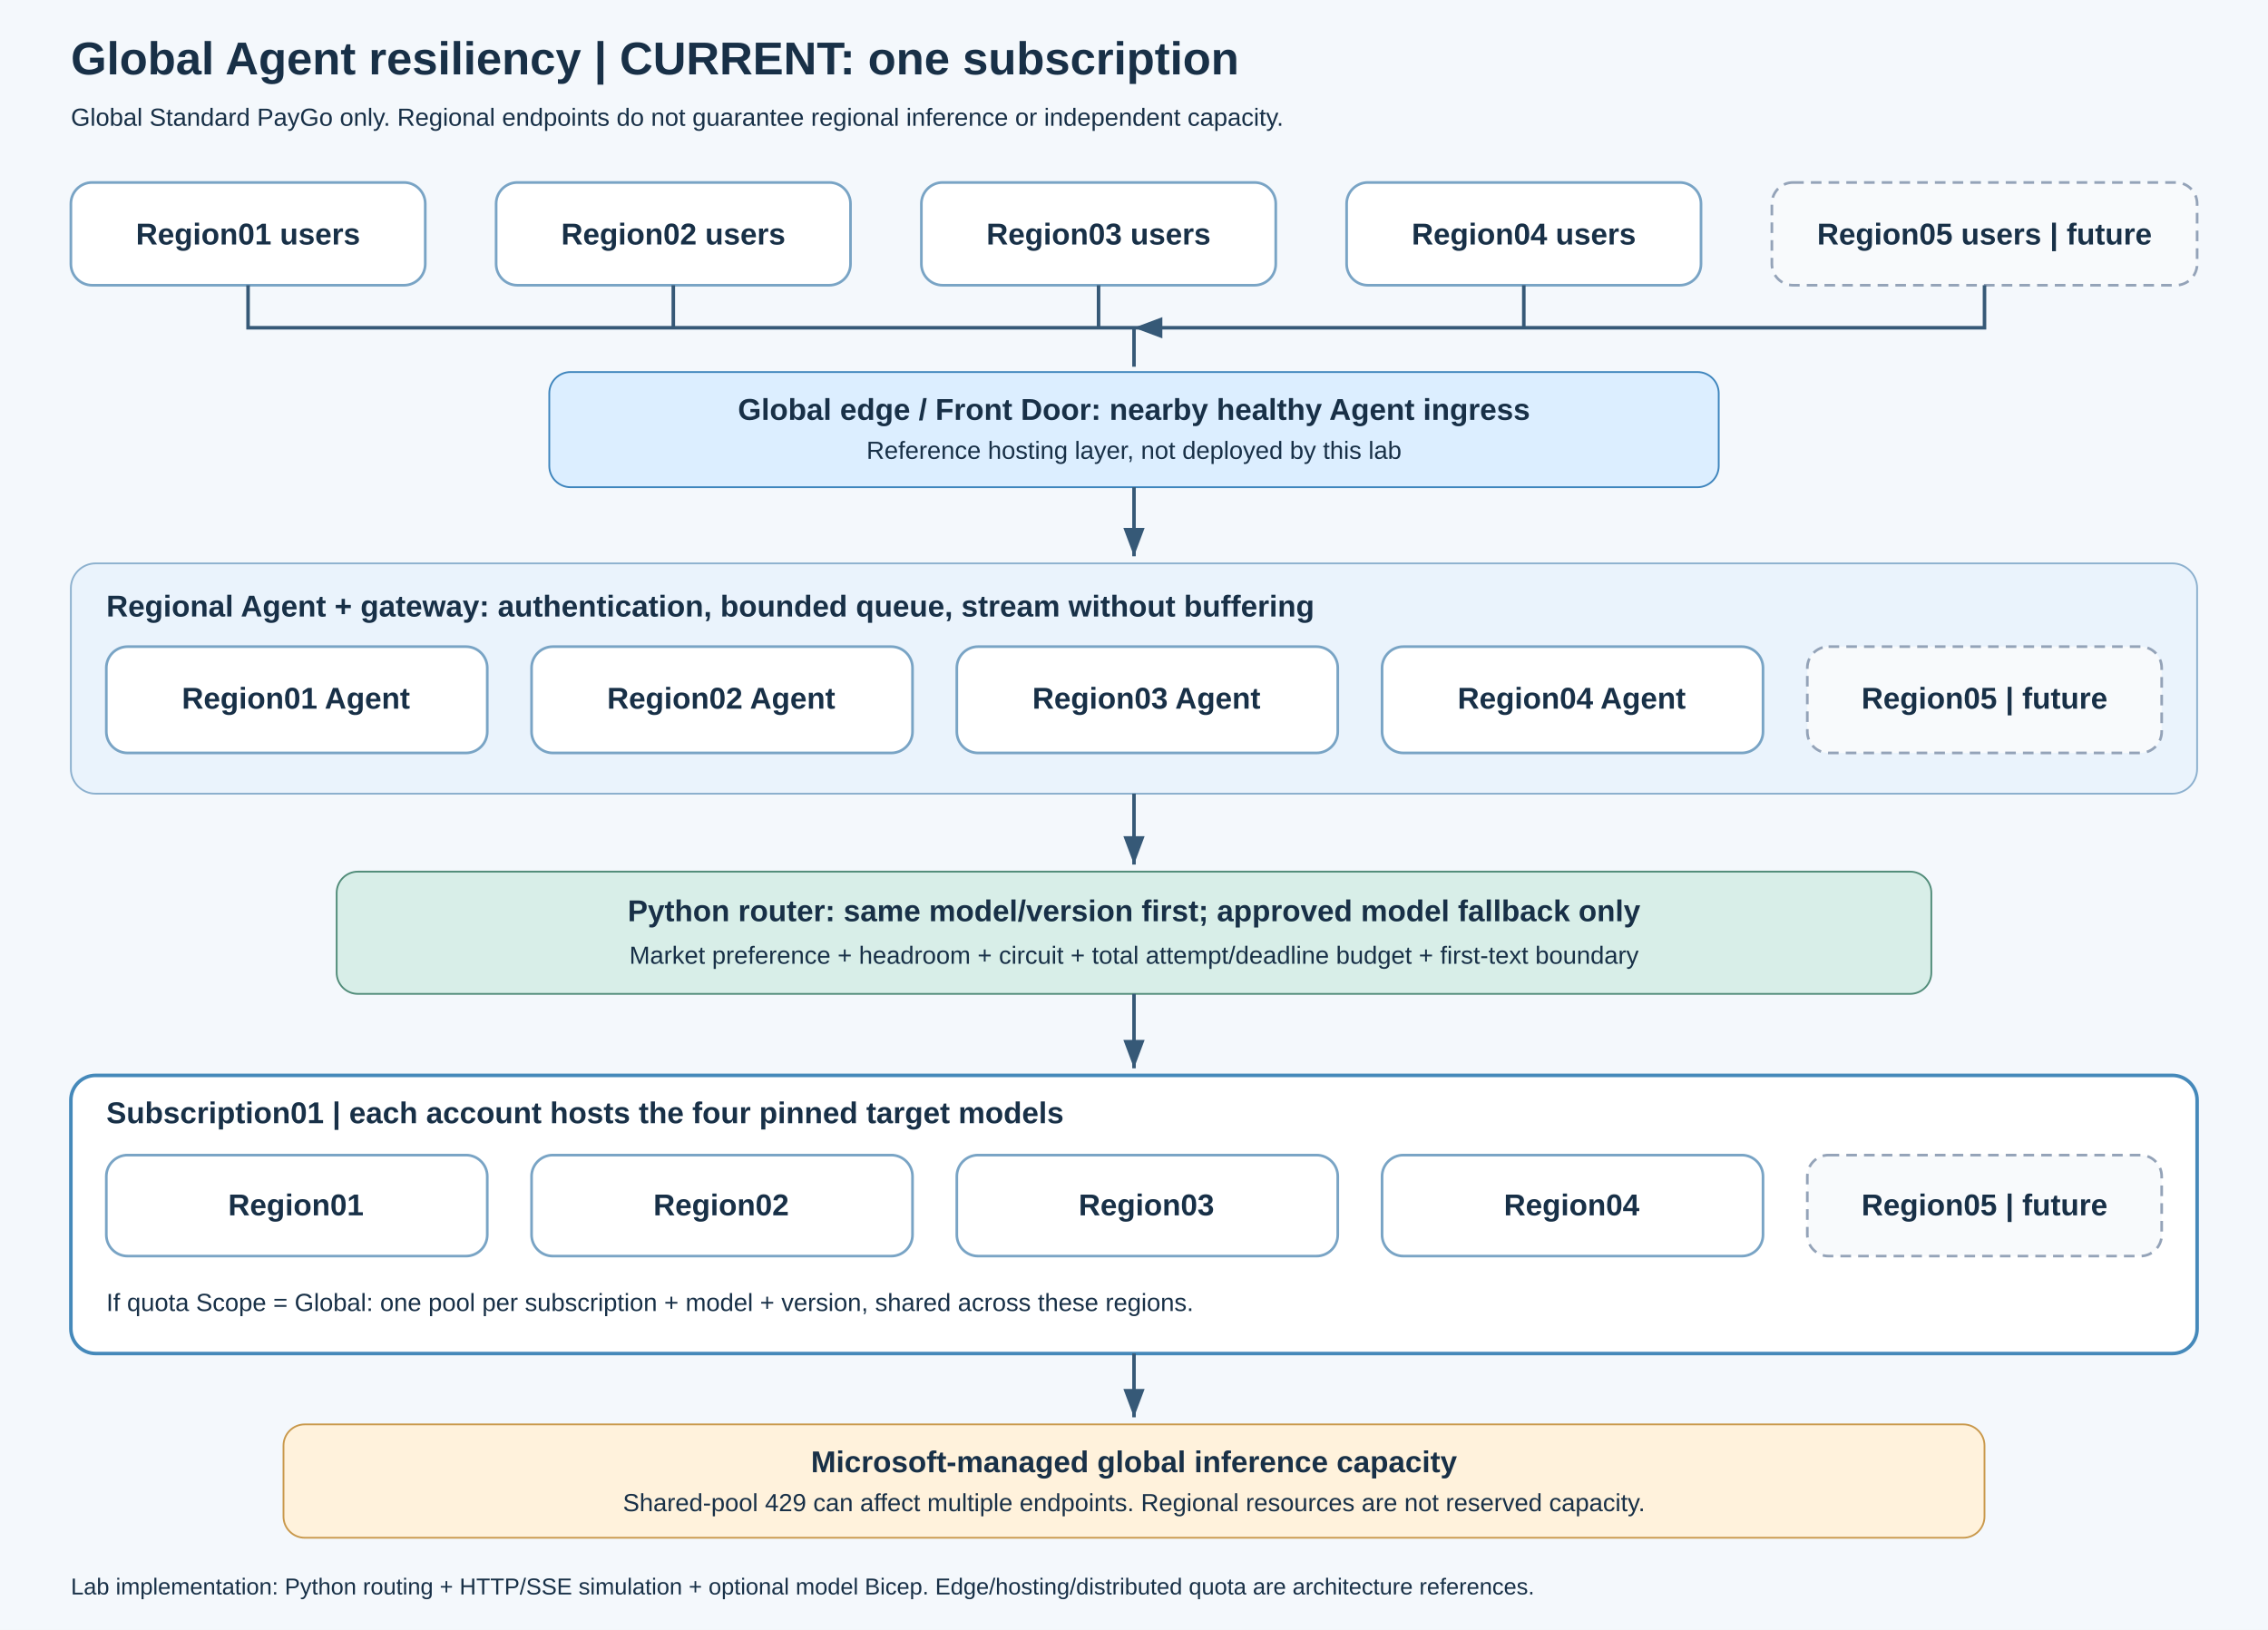
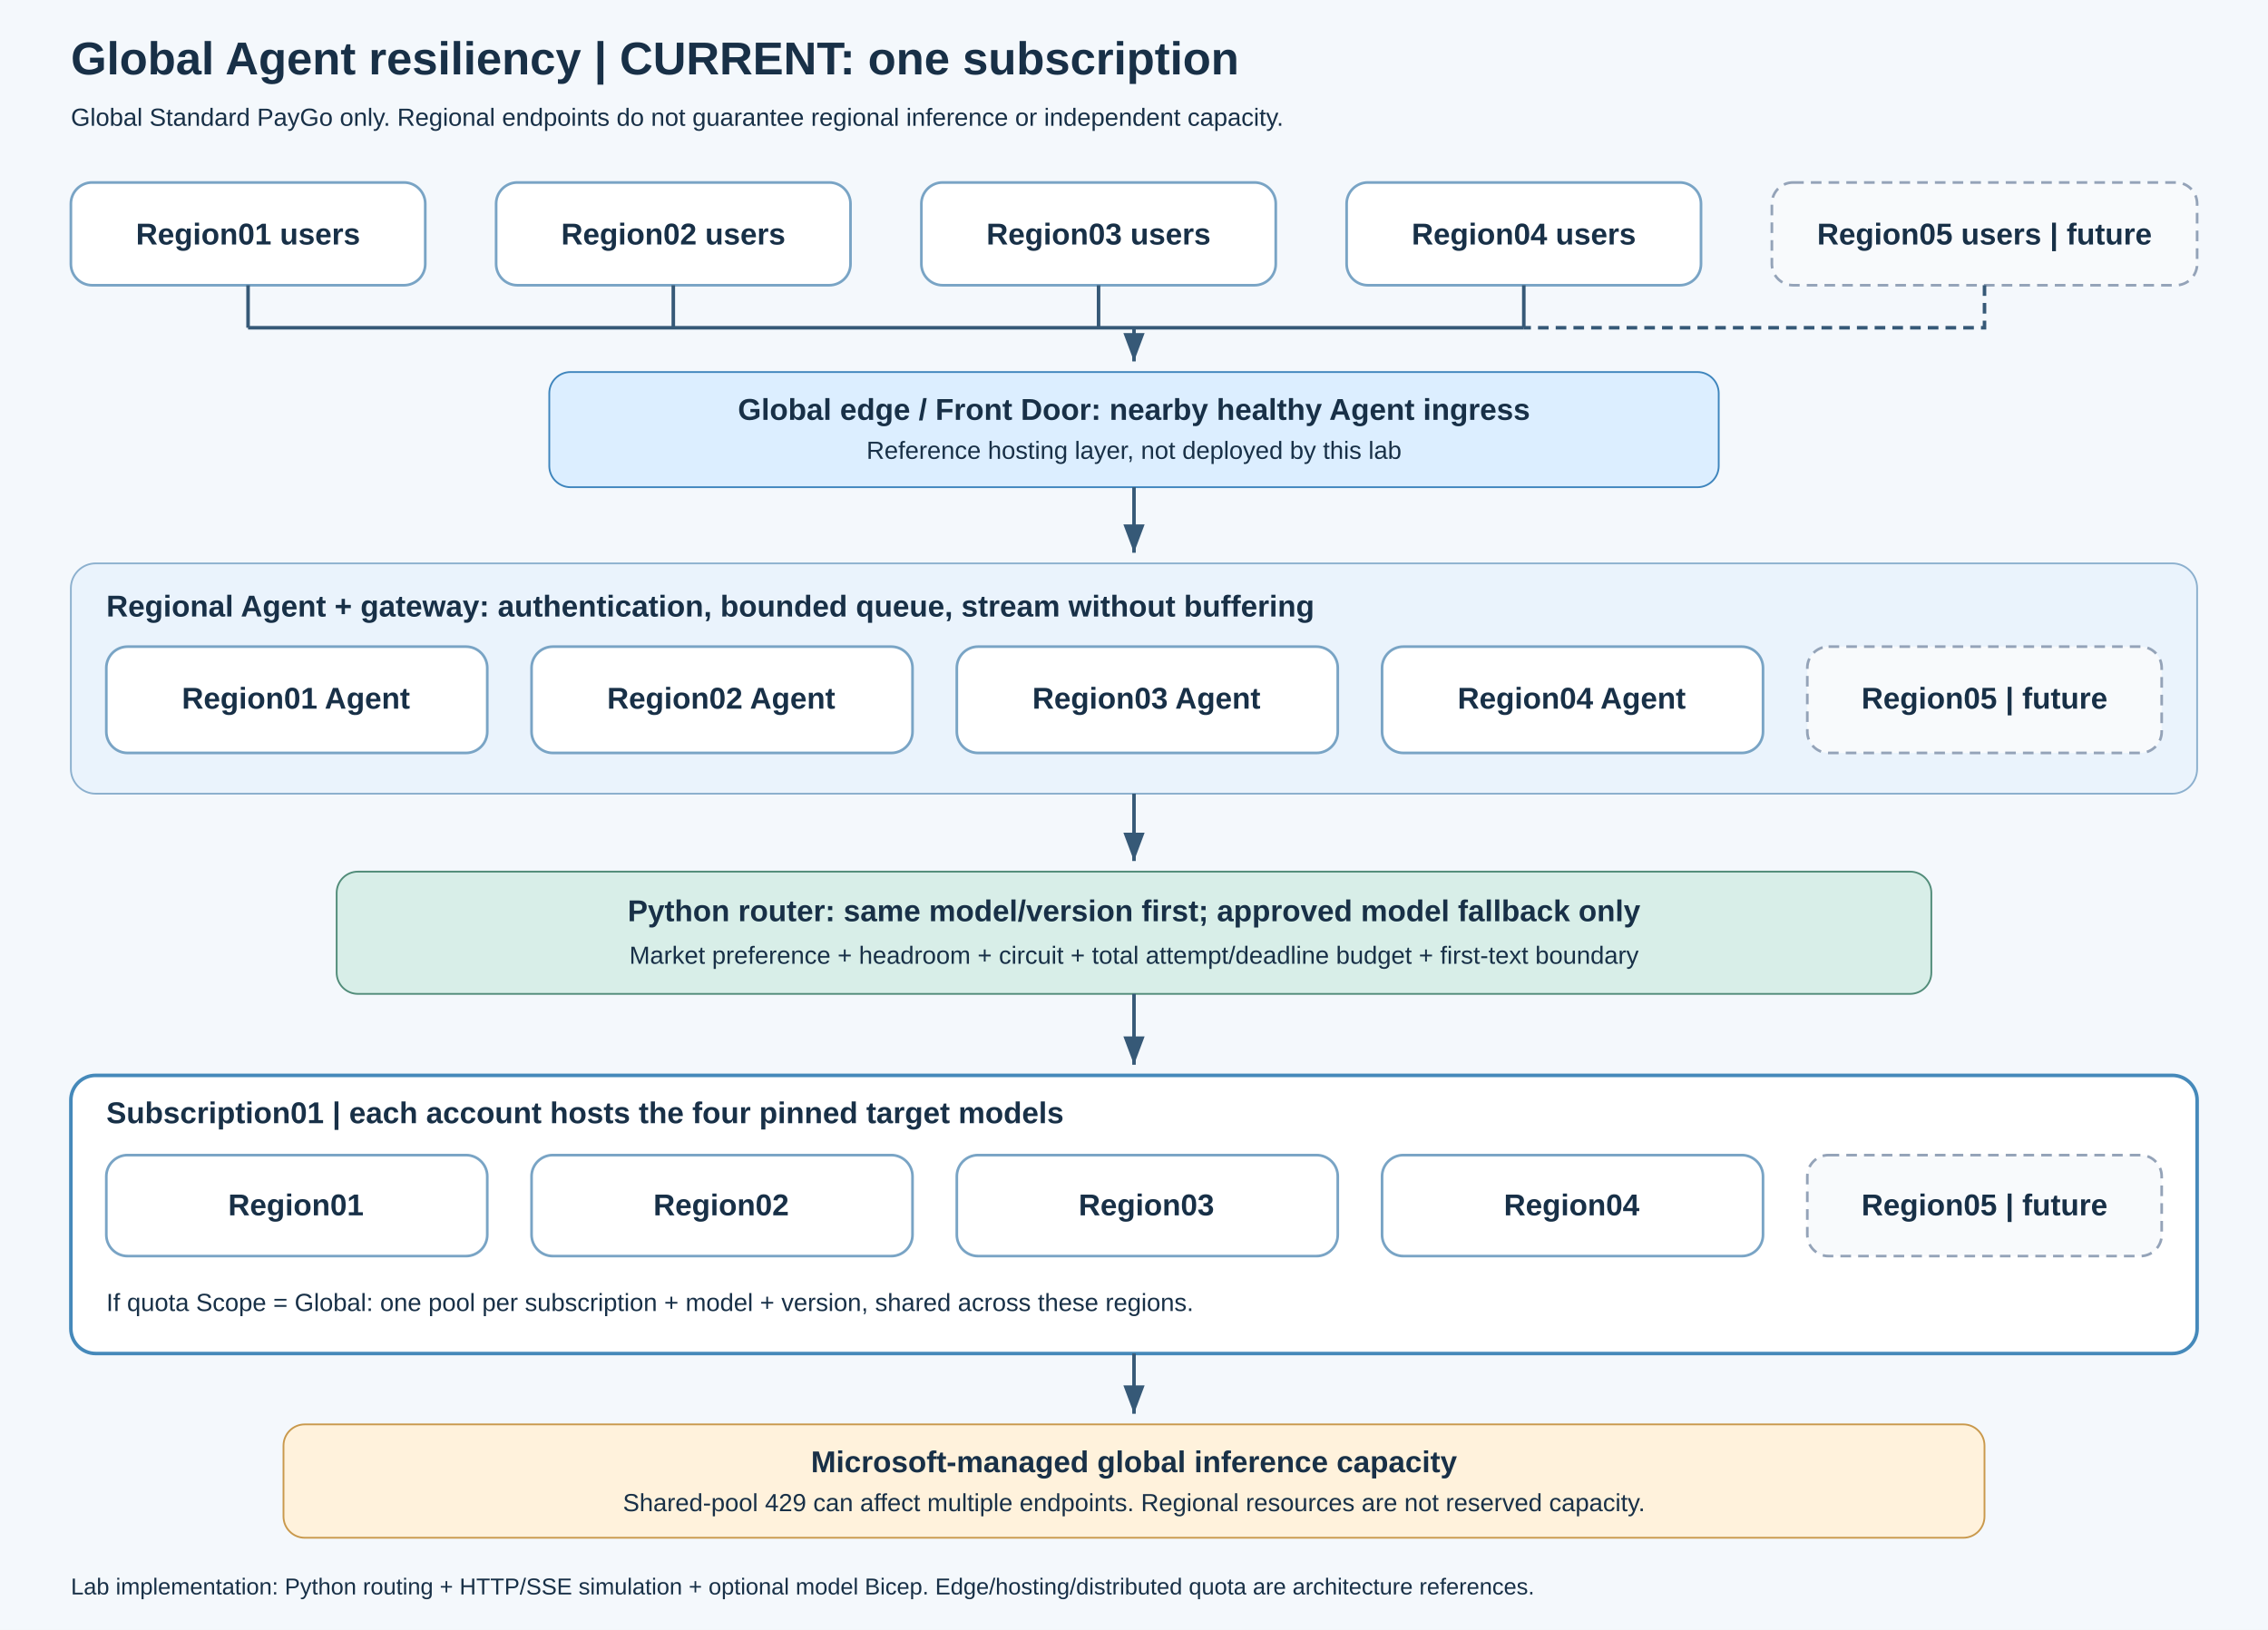
<svg xmlns="http://www.w3.org/2000/svg" width="1280" height="920" viewBox="0 0 1280 920" role="img" aria-labelledby="title desc">
  <defs>
    <marker id="arrow" markerWidth="10" markerHeight="10" refX="8" refY="3" orient="auto">
      <path d="M0 0L8 3L0 6Z" fill="#365977" />
    </marker>
    <style>
      text{font-family:Segoe UI,Arial,sans-serif;fill:#183047} .heading{font-size:26px;font-weight:700}
      .label{font-size:17px;font-weight:600} .note{font-size:14px} .small{font-size:13px}
      .box{fill:#fff;stroke:#79a4c5;stroke-width:1.5;rx:12}
      .future{fill:#f8fafc;stroke:#94a3b8;stroke-width:1.5;stroke-dasharray:6 4;rx:12}
      .line{fill:none;stroke:#365977;stroke-width:2;marker-end:url(#arrow)}
+       .wire{fill:none;stroke:#365977;stroke-width:2}
+       .future-wire{stroke-dasharray:6 4}
    </style>
  </defs>
  <rect width="1280" height="920" fill="#f4f8fc" />
  <text x="40" y="42" class="heading">Global Agent resiliency | CURRENT: one subscription</text>
  <text x="40" y="71" class="note">Global Standard PayGo only. Regional endpoints do not guarantee regional inference or independent capacity.</text>
  <g text-anchor="middle">
    <rect x="40" y="103" width="200" height="58" class="box" />
    <text x="140" y="138" class="label">Region01 users</text>
    <rect x="280" y="103" width="200" height="58" class="box" />
    <text x="380" y="138" class="label">Region02 users</text>
    <rect x="520" y="103" width="200" height="58" class="box" />
    <text x="620" y="138" class="label">Region03 users</text>
    <rect x="760" y="103" width="200" height="58" class="box" />
    <text x="860" y="138" class="label">Region04 users</text>
    <rect x="1000" y="103" width="240" height="58" class="future" />
    <text x="1120" y="138" class="label">Region05 users | future</text>
  </g>
-   <path d="M140 161V185H640V207M380 161V185M620 161V185M860 161V185H640M1120 161V185H640" class="line" />
-   <rect x="310" y="210" width="660" height="65" rx="12" fill="#dceeff" stroke="#3e85bd" />
+   <path d="M140 161V185M380 161V185M620 161V185M860 161V185M140 185H860" class="wire" />
+   <path d="M1120 161V185H860" class="wire future-wire" />
+   <path d="M640 185V204" class="line" data-target="global-entry" />
+   <rect id="global-entry" x="310" y="210" width="660" height="65" rx="12" fill="#dceeff" stroke="#3e85bd" />
  <text x="640" y="237" text-anchor="middle" class="label">Global edge / Front Door: nearby healthy Agent ingress</text>
  <text x="640" y="259" text-anchor="middle" class="note">Reference hosting layer, not deployed by this lab</text>
-   <path d="M640 275V314" class="line" />
-   <rect x="40" y="318" width="1200" height="130" rx="14" fill="#eaf3fc" stroke="#8cb0ce" />
+   <path d="M640 275V312" class="line" data-target="regional-agents" />
+   <rect id="regional-agents" x="40" y="318" width="1200" height="130" rx="14" fill="#eaf3fc" stroke="#8cb0ce" />
  <text x="60" y="348" class="label">Regional Agent + gateway: authentication, bounded queue, stream without buffering</text>
  <g text-anchor="middle">
    <rect x="60" y="365" width="215" height="60" class="box" />
    <text x="167" y="400" class="label">Region01 Agent</text>
    <rect x="300" y="365" width="215" height="60" class="box" />
    <text x="407" y="400" class="label">Region02 Agent</text>
    <rect x="540" y="365" width="215" height="60" class="box" />
    <text x="647" y="400" class="label">Region03 Agent</text>
    <rect x="780" y="365" width="215" height="60" class="box" />
    <text x="887" y="400" class="label">Region04 Agent</text>
    <rect x="1020" y="365" width="200" height="60" class="future" />
    <text x="1120" y="400" class="label">Region05 | future</text>
  </g>
-   <path d="M640 448V488" class="line" />
-   <rect x="190" y="492" width="900" height="69" rx="12" fill="#d8eee8" stroke="#518c79" />
+   <path d="M640 448V486" class="line" data-target="model-router" />
+   <rect id="model-router" x="190" y="492" width="900" height="69" rx="12" fill="#d8eee8" stroke="#518c79" />
  <text x="640" y="520" text-anchor="middle" class="label">Python router: same model/version first; approved model fallback only</text>
  <text x="640" y="544" text-anchor="middle" class="note">Market preference + headroom + circuit + total attempt/deadline budget + first-text boundary</text>
-   <path d="M640 561V603" class="line" />
-   <rect x="40" y="607" width="1200" height="157" rx="14" fill="#fff" stroke="#4589ba" stroke-width="2" />
+   <path d="M640 561V601" class="line" data-target="subscription-pool" />
+   <rect id="subscription-pool" x="40" y="607" width="1200" height="157" rx="14" fill="#fff" stroke="#4589ba" stroke-width="2" />
  <text x="60" y="634" class="label">Subscription01 | each account hosts the four pinned target models</text>
  <g text-anchor="middle">
    <rect x="60" y="652" width="215" height="57" class="box" />
    <text x="167" y="686" class="label">Region01</text>
    <rect x="300" y="652" width="215" height="57" class="box" />
    <text x="407" y="686" class="label">Region02</text>
    <rect x="540" y="652" width="215" height="57" class="box" />
    <text x="647" y="686" class="label">Region03</text>
    <rect x="780" y="652" width="215" height="57" class="box" />
    <text x="887" y="686" class="label">Region04</text>
    <rect x="1020" y="652" width="200" height="57" class="future" />
    <text x="1120" y="686" class="label">Region05 | future</text>
  </g>
  <text x="60" y="740" class="note">If quota Scope = Global: one pool per subscription + model + version, shared across these regions.</text>
-   <path d="M640 764V800" class="line" />
-   <rect x="160" y="804" width="960" height="64" rx="12" fill="#fff2dc" stroke="#c9994c" />
+   <path d="M640 764V798" class="line" data-target="global-capacity" />
+   <rect id="global-capacity" x="160" y="804" width="960" height="64" rx="12" fill="#fff2dc" stroke="#c9994c" />
  <text x="640" y="831" text-anchor="middle" class="label">Microsoft-managed global inference capacity</text>
  <text x="640" y="853" text-anchor="middle" class="note">Shared-pool 429 can affect multiple endpoints. Regional resources are not reserved capacity.</text>
  <text x="40" y="900" class="small">Lab implementation: Python routing + HTTP/SSE simulation + optional model Bicep. Edge/hosting/distributed quota are architecture references.</text>
</svg>
